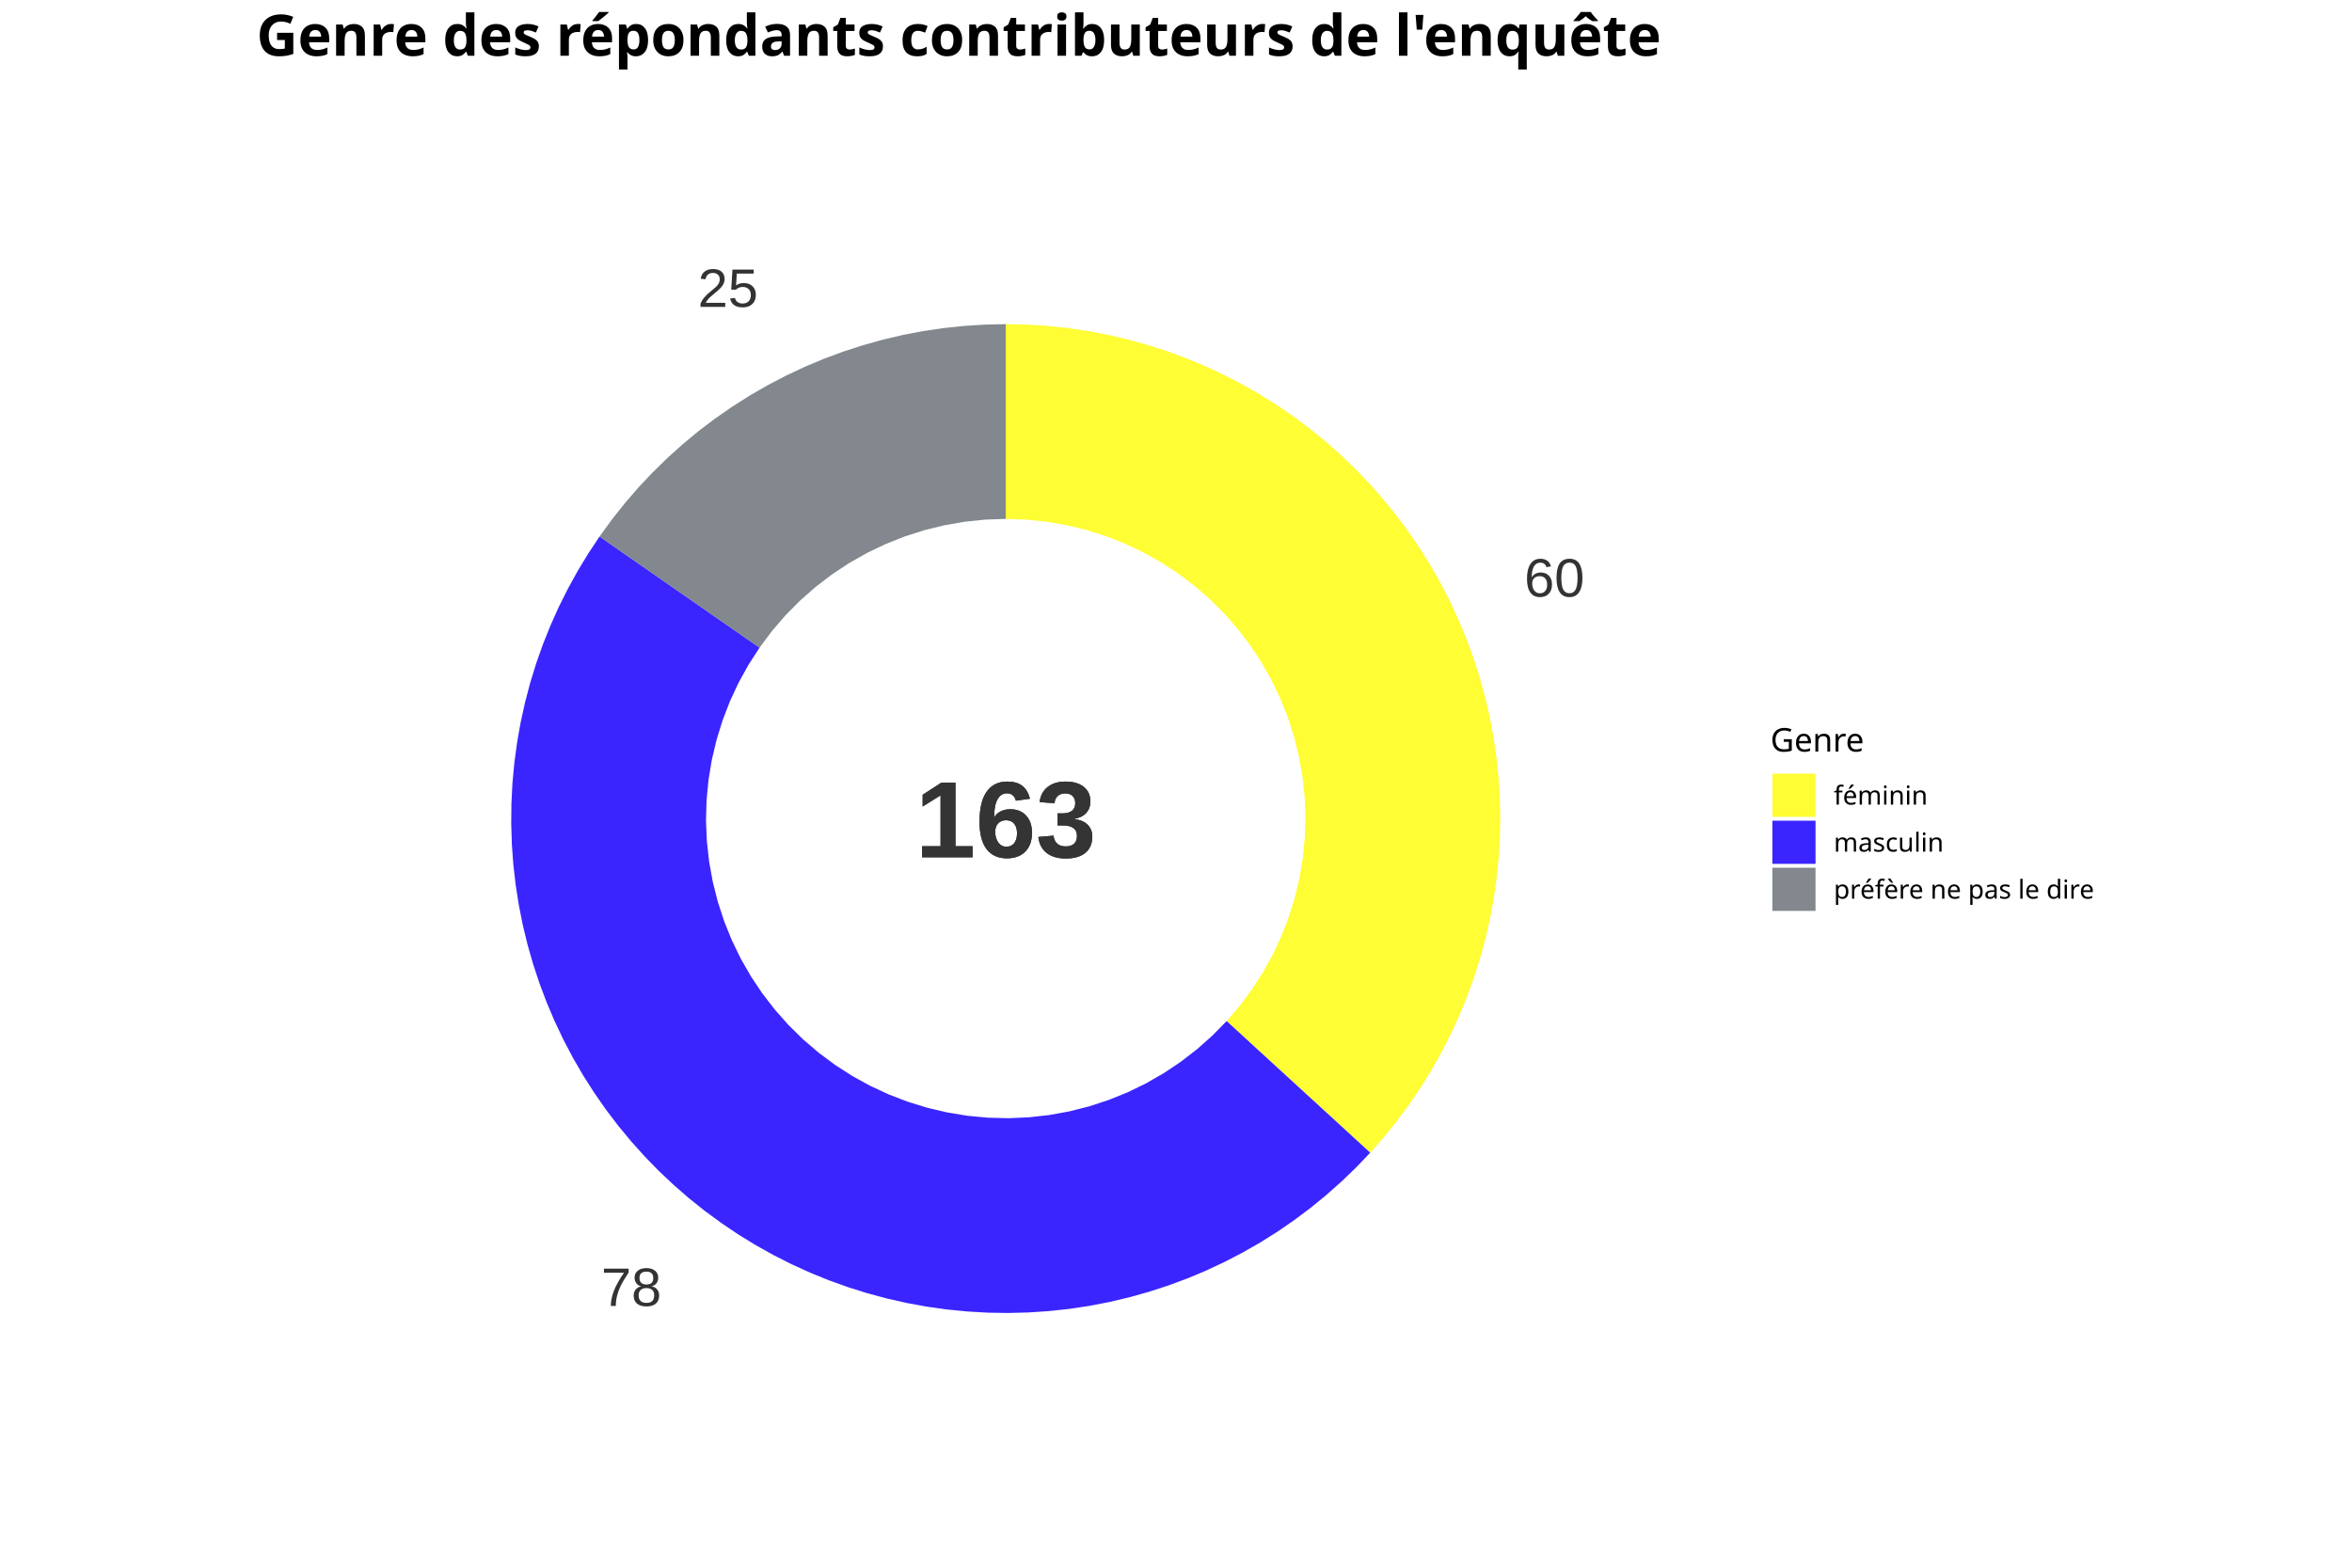
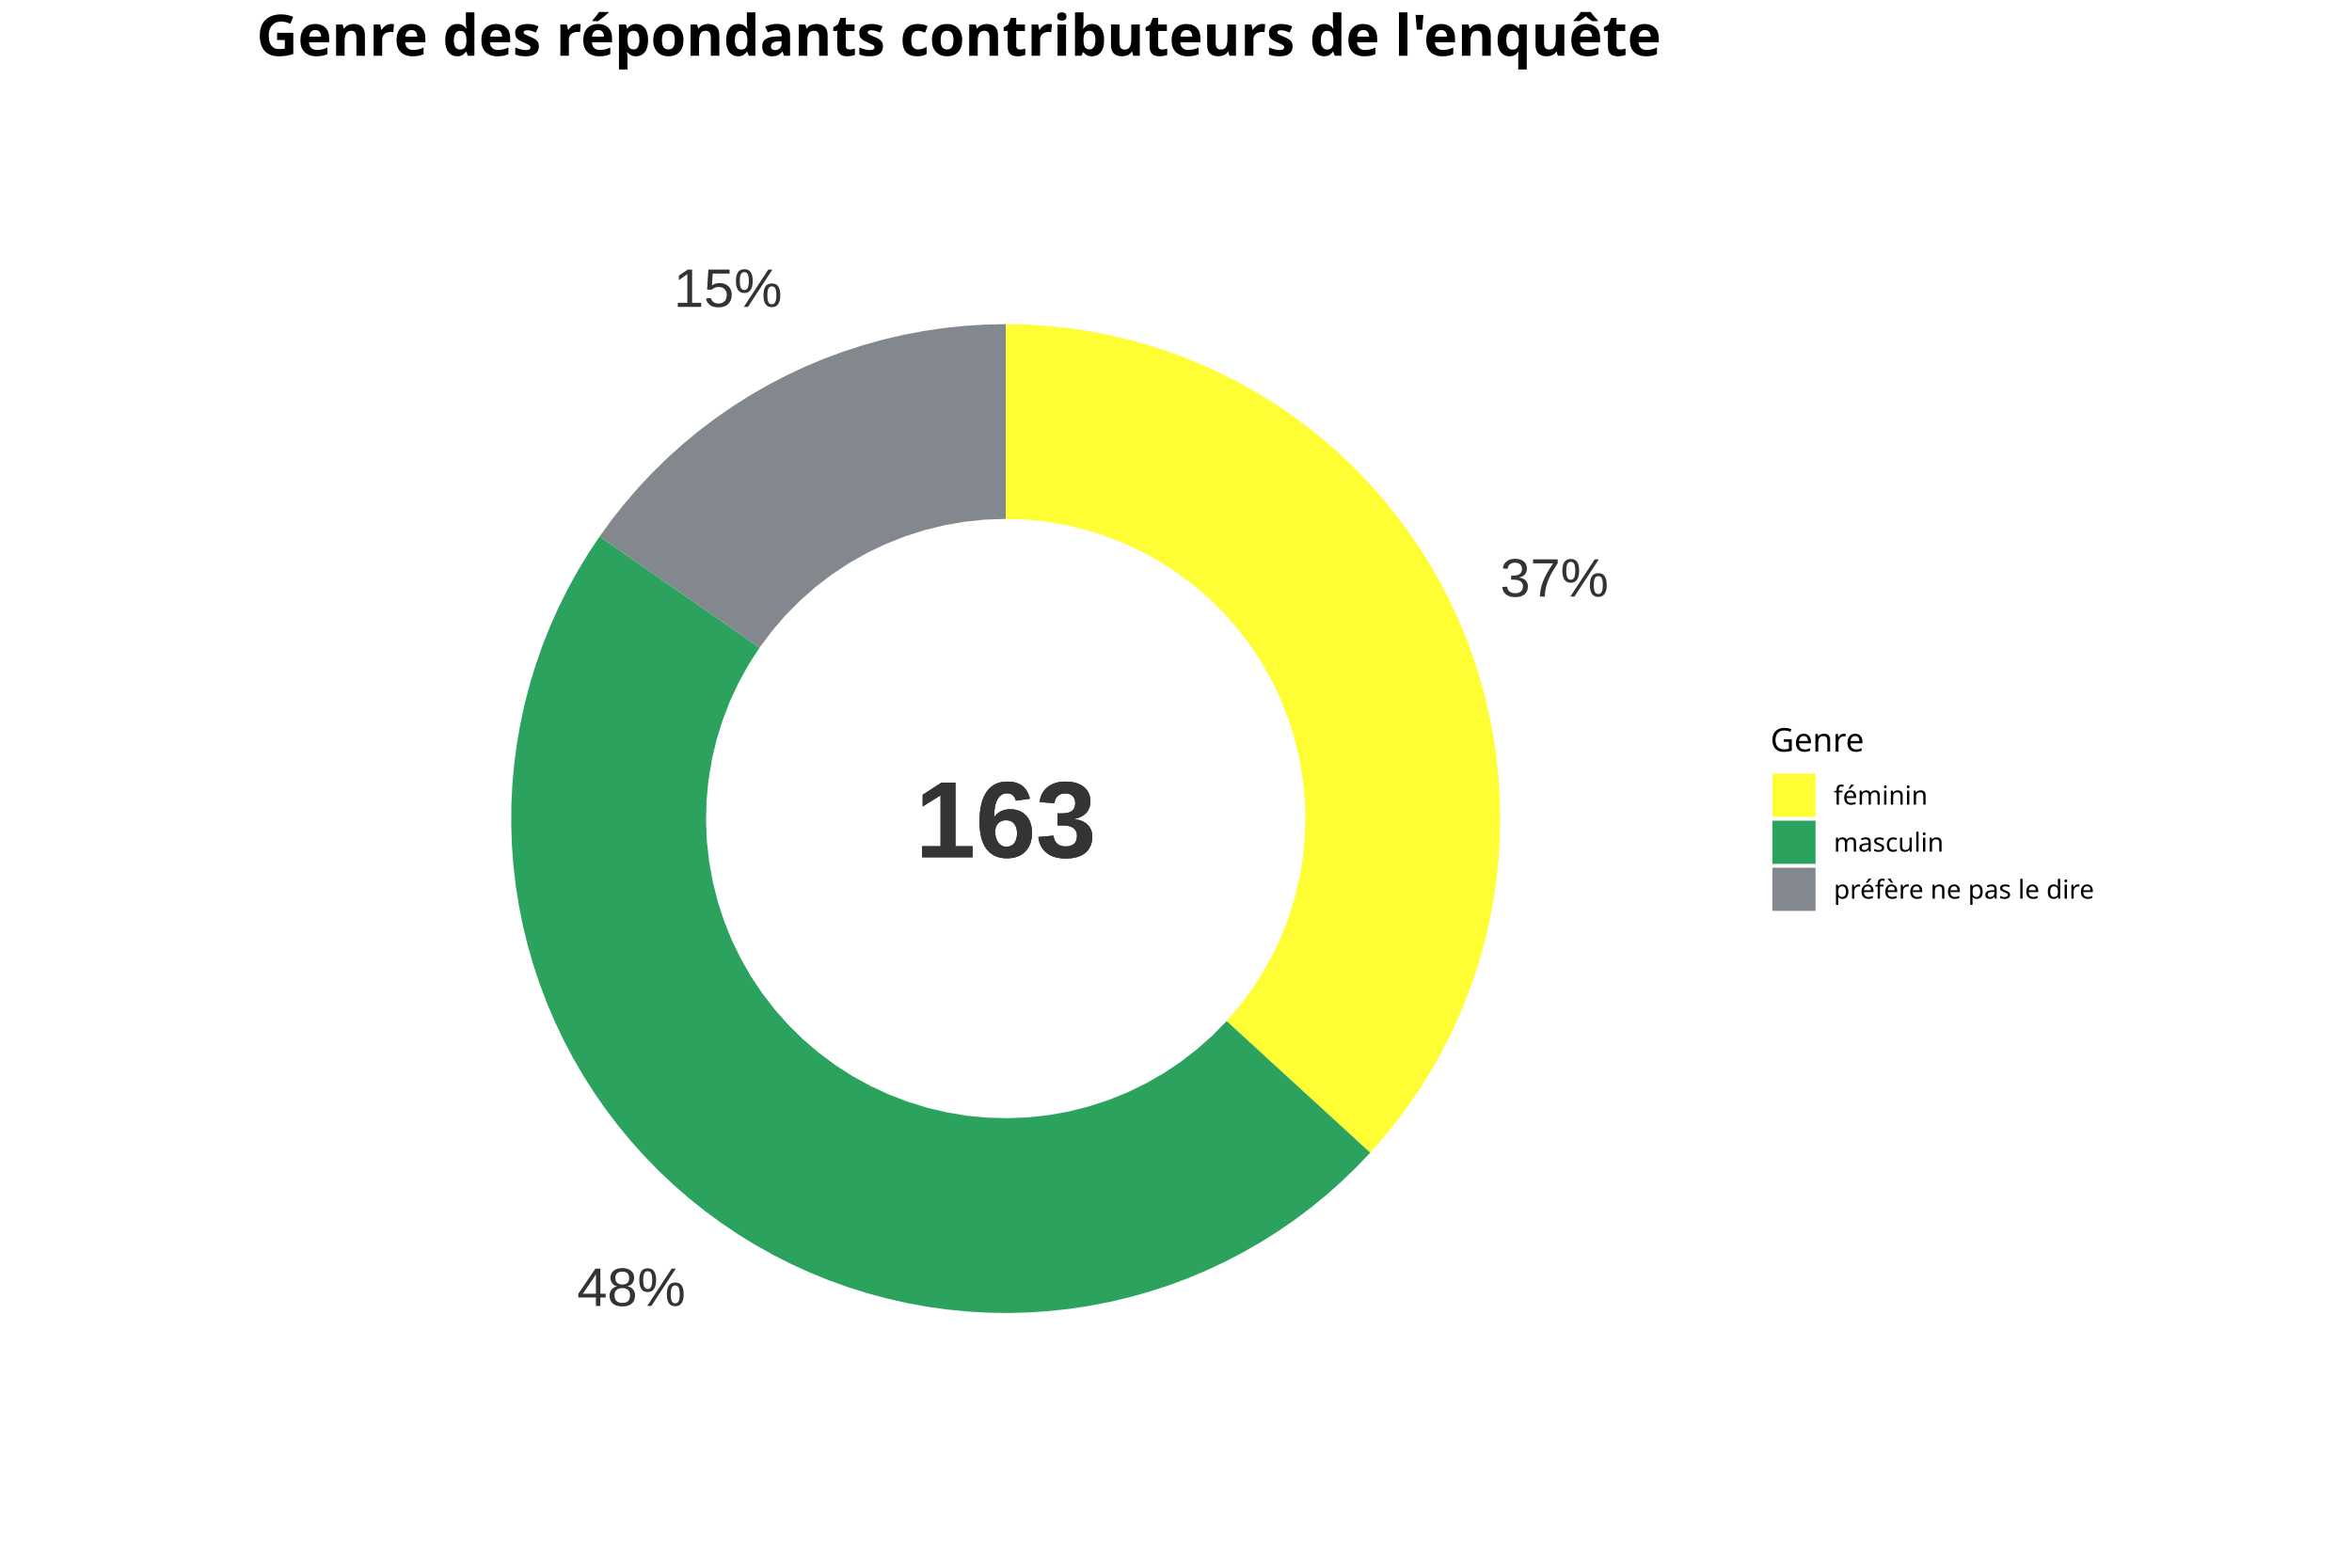
<svg xmlns="http://www.w3.org/2000/svg" class="svglite" width="864.00pt" height="576.00pt" viewBox="0 0 864.00 576.00">
  <defs>
    <style type="text/css">
    .svglite line, .svglite polyline, .svglite polygon, .svglite path, .svglite rect, .svglite circle {
      fill: none;
      stroke: #000000;
      stroke-linecap: round;
      stroke-linejoin: round;
      stroke-miterlimit: 10.00;
    }
    .svglite text {
      white-space: pre;
    }
  </style>
  </defs>
  <rect width="100%" height="100%" style="stroke: none; fill: none;" />
  <defs>
    <clipPath id="cpMC4wMHw4NjQuMDB8MC4wMHw1NzYuMDA=">
      <rect x="0.00" y="0.00" width="864.00" height="576.00" />
    </clipPath>
  </defs>
  <g clip-path="url(#cpMC4wMHw4NjQuMDB8MC4wMHw1NzYuMDA=)">
</g>
  <defs>
    <clipPath id="cpOTQuMjF8NjQ0LjY5fDI1LjUyfDU3Ni4wMA==">
      <rect x="94.21" y="25.52" width="550.48" height="550.48" />
    </clipPath>
  </defs>
  <g clip-path="url(#cpOTQuMjF8NjQ0LjY5fDI1LjUyfDU3Ni4wMA==)">
    <polygon points="450.60,375.16 456.46,380.53 462.32,385.91 468.18,391.28 474.04,396.65 479.90,402.03 485.77,407.40 491.63,412.77 497.49,418.15 503.35,423.52 508.30,417.89 513.02,412.06 517.49,406.03 521.71,399.83 525.67,393.46 529.37,386.93 532.79,380.25 535.93,373.44 538.79,366.50 541.36,359.46 543.64,352.31 545.62,345.07 547.30,337.76 548.67,330.39 549.75,322.96 550.51,315.50 550.96,308.01 551.11,300.51 550.94,293.01 550.47,285.52 549.68,278.06 548.59,270.64 547.20,263.27 545.50,255.96 543.50,248.73 541.20,241.59 538.61,234.55 535.73,227.62 532.57,220.81 529.13,214.15 525.42,207.63 521.44,201.27 517.20,195.08 512.71,189.07 507.98,183.25 503.01,177.63 497.81,172.22 492.40,167.03 486.77,162.06 480.94,157.34 474.93,152.86 468.73,148.63 462.36,144.66 455.84,140.96 449.17,137.53 442.36,134.37 435.43,131.50 428.38,128.92 421.24,126.64 414.00,124.65 406.69,122.96 399.32,121.57 391.90,120.49 384.44,119.72 376.95,119.25 369.45,119.10 369.45,127.05 369.45,135.00 369.45,142.95 369.45,150.90 369.45,158.86 369.45,166.81 369.45,174.76 369.45,182.71 369.45,190.66 376.93,190.92 384.38,191.68 391.76,192.95 399.04,194.71 406.18,196.97 413.15,199.71 419.91,202.91 426.45,206.57 432.72,210.66 438.70,215.17 444.35,220.07 449.67,225.35 454.61,230.98 459.15,236.93 463.28,243.17 466.98,249.68 470.23,256.43 473.01,263.38 475.31,270.51 477.12,277.77 478.43,285.15 479.24,292.59 479.54,300.07 479.33,307.56 478.62,315.01 477.40,322.40 475.68,329.69 473.46,336.84 470.77,343.83 467.61,350.61 463.99,357.17 459.94,363.47 455.47,369.47 450.60,375.16 " style="stroke-width: 1.07; stroke: none; fill: #FFFD33;" />
-     <polygon points="279.03,237.95 272.50,233.41 265.96,228.88 259.43,224.34 252.90,219.80 246.37,215.27 239.84,210.73 233.31,206.19 226.78,201.66 220.25,197.12 216.11,203.35 212.23,209.75 208.62,216.30 205.27,222.99 202.21,229.82 199.43,236.77 196.94,243.82 194.74,250.97 192.84,258.21 191.24,265.52 189.94,272.88 188.94,280.30 188.25,287.75 187.87,295.22 187.80,302.70 188.03,310.18 188.57,317.64 189.42,325.07 190.58,332.47 192.03,339.80 193.79,347.08 195.85,354.27 198.20,361.37 200.84,368.37 203.77,375.26 206.98,382.02 210.46,388.64 214.21,395.11 218.23,401.42 222.50,407.56 227.02,413.52 231.79,419.29 236.79,424.86 242.01,430.22 247.45,435.35 253.09,440.26 258.94,444.94 264.97,449.36 271.17,453.54 277.55,457.46 284.08,461.11 290.75,464.49 297.56,467.59 304.49,470.41 311.53,472.94 318.67,475.18 325.90,477.12 333.19,478.76 340.55,480.11 347.96,481.14 355.41,481.87 362.88,482.30 370.36,482.42 377.84,482.22 385.30,481.72 392.74,480.92 400.14,479.81 407.49,478.39 414.77,476.67 421.97,474.66 429.09,472.35 436.10,469.75 443.01,466.86 449.78,463.69 456.42,460.24 462.92,456.53 469.25,452.55 475.42,448.31 481.40,443.82 487.20,439.09 492.79,434.12 498.18,428.93 503.35,423.52 497.49,418.15 491.63,412.77 485.77,407.40 479.90,402.03 474.04,396.65 468.18,391.28 462.32,385.91 456.46,380.53 450.60,375.16 445.33,380.53 439.71,385.52 433.75,390.12 427.50,394.30 420.98,398.05 414.22,401.34 407.24,404.16 400.10,406.50 392.80,408.35 385.40,409.69 377.93,410.53 370.41,410.85 362.89,410.66 355.40,409.96 347.98,408.74 340.66,407.02 333.47,404.81 326.45,402.11 319.63,398.94 313.04,395.31 306.72,391.24 300.69,386.74 294.97,381.85 289.61,376.57 284.62,370.94 280.03,364.99 275.85,358.73 272.11,352.21 268.83,345.44 266.01,338.46 263.68,331.31 261.84,324.02 260.50,316.62 259.67,309.14 259.35,301.63 259.55,294.11 260.26,286.62 261.48,279.20 263.21,271.88 265.43,264.69 268.13,257.67 271.31,250.85 274.95,244.27 279.03,237.95 " style="stroke-width: 1.07; stroke: none; fill: #3A25FF;" />
+     <polygon points="279.03,237.95 272.50,233.41 265.96,228.88 259.43,224.34 252.90,219.80 246.37,215.27 239.84,210.73 233.31,206.19 226.78,201.66 220.25,197.12 216.11,203.35 212.23,209.75 208.62,216.30 205.27,222.99 202.21,229.82 199.43,236.77 196.94,243.82 194.74,250.97 192.84,258.21 191.24,265.52 189.94,272.88 188.94,280.30 188.25,287.75 187.87,295.22 187.80,302.70 188.03,310.18 188.57,317.64 189.42,325.07 190.58,332.47 192.03,339.80 193.79,347.08 195.85,354.27 198.20,361.37 200.84,368.37 203.77,375.26 206.98,382.02 210.46,388.64 214.21,395.11 218.23,401.42 222.50,407.56 227.02,413.52 231.79,419.29 236.79,424.86 242.01,430.22 247.45,435.35 253.09,440.26 258.94,444.94 264.97,449.36 271.17,453.54 277.55,457.46 284.08,461.11 290.75,464.49 297.56,467.59 304.49,470.41 311.53,472.94 318.67,475.18 325.90,477.12 333.19,478.76 340.55,480.11 347.96,481.14 355.41,481.87 362.88,482.30 370.36,482.42 377.84,482.22 385.30,481.72 392.74,480.92 400.14,479.81 407.49,478.39 414.77,476.67 421.97,474.66 429.09,472.35 436.10,469.75 443.01,466.86 449.78,463.69 456.42,460.24 462.92,456.53 469.25,452.55 475.42,448.31 481.40,443.82 487.20,439.09 492.79,434.12 498.18,428.93 503.35,423.52 497.49,418.15 491.63,412.77 485.77,407.40 479.90,402.03 474.04,396.65 468.18,391.28 462.32,385.91 456.46,380.53 450.60,375.16 445.33,380.53 439.71,385.52 433.75,390.12 427.50,394.30 420.98,398.05 414.22,401.34 407.24,404.16 400.10,406.50 392.80,408.35 385.40,409.69 377.93,410.53 370.41,410.85 362.89,410.66 355.40,409.96 347.98,408.74 340.66,407.02 333.47,404.81 326.45,402.11 319.63,398.94 313.04,395.31 306.72,391.24 300.69,386.74 294.97,381.85 289.61,376.57 284.62,370.94 280.03,364.99 275.85,358.73 272.11,352.21 268.83,345.44 266.01,338.46 263.68,331.31 261.84,324.02 260.50,316.62 259.67,309.14 259.35,301.63 259.55,294.11 260.26,286.62 261.48,279.20 263.21,271.88 265.43,264.69 268.13,257.67 271.31,250.85 274.95,244.27 279.03,237.95 " style="stroke-width: 1.07; stroke: none; fill: #2CA25F;" />
    <polygon points="369.45,190.66 369.45,182.71 369.45,174.76 369.45,166.81 369.45,158.86 369.45,150.90 369.45,142.95 369.45,135.00 369.45,127.05 369.45,119.10 361.84,119.26 354.24,119.74 346.67,120.53 339.14,121.64 331.67,123.07 324.26,124.81 316.93,126.86 309.69,129.21 302.56,131.86 295.54,134.81 288.66,138.05 281.91,141.58 275.32,145.39 268.90,149.47 262.65,153.81 256.58,158.41 250.72,163.27 245.07,168.36 239.63,173.69 234.42,179.23 229.45,185.00 224.72,190.96 220.25,197.12 226.78,201.66 233.31,206.19 239.84,210.73 246.37,215.27 252.90,219.80 259.43,224.34 265.96,228.88 272.50,233.41 279.03,237.95 283.56,231.88 288.50,226.13 293.83,220.74 299.51,215.73 305.52,211.12 311.84,206.94 318.43,203.20 325.26,199.92 332.30,197.12 339.52,194.81 346.87,193.00 354.34,191.70 361.88,190.92 369.45,190.66 " style="stroke-width: 1.07; stroke: none; fill: #82888D;" />
-     <text x="571.00" y="219.21" text-anchor="middle" style="font-size: 19.92px;fill: #333333; font-family: &quot;Arial&quot;;" textLength="22.77px" lengthAdjust="spacingAndGlyphs">60</text>
-     <text x="231.92" y="479.83" text-anchor="middle" style="font-size: 19.92px;fill: #333333; font-family: &quot;Arial&quot;;" textLength="22.77px" lengthAdjust="spacingAndGlyphs">78</text>
-     <text x="267.41" y="112.75" text-anchor="middle" style="font-size: 19.92px;fill: #333333; font-family: &quot;Arial&quot;;" textLength="22.77px" lengthAdjust="spacingAndGlyphs">25</text>
+     <text x="571.00" y="219.21" text-anchor="middle" style="font-size: 19.92px;fill: #333333; font-family: &quot;Arial&quot;;" textLength="39.31px" lengthAdjust="spacingAndGlyphs">37%</text>
+     <text x="231.92" y="479.83" text-anchor="middle" style="font-size: 19.92px;fill: #333333; font-family: &quot;Arial&quot;;" textLength="39.31px" lengthAdjust="spacingAndGlyphs">48%</text>
+     <text x="267.41" y="112.75" text-anchor="middle" style="font-size: 19.92px;fill: #333333; font-family: &quot;Arial&quot;;" textLength="39.31px" lengthAdjust="spacingAndGlyphs">15%</text>
    <text x="369.45" y="314.98" text-anchor="middle" style="font-size: 39.83px; font-weight: bold;fill: #333333; fill-opacity: 0.80; font-family: &quot;Arial&quot;;" textLength="68.34px" lengthAdjust="spacingAndGlyphs">163</text>
    <text x="369.45" y="314.98" text-anchor="middle" style="font-size: 39.83px; font-weight: bold;fill: #333333; fill-opacity: 0.80; font-family: &quot;Arial&quot;;" textLength="68.34px" lengthAdjust="spacingAndGlyphs">163</text>
    <text x="369.45" y="314.98" text-anchor="middle" style="font-size: 39.83px; font-weight: bold;fill: #333333; fill-opacity: 0.80; font-family: &quot;Arial&quot;;" textLength="68.34px" lengthAdjust="spacingAndGlyphs">163</text>
  </g>
  <g clip-path="url(#cpMC4wMHw4NjQuMDB8MC4wMHw1NzYuMDA=)">
    <text x="650.36" y="276.13" style="font-size: 12.00px; font-family: &quot;Noto Sans&quot;;" textLength="34.64px" lengthAdjust="spacingAndGlyphs">Genre</text>
    <rect x="651.07" y="284.26" width="15.86" height="15.86" style="stroke-width: 1.07; stroke: none; stroke-linecap: square; stroke-linejoin: miter; fill: #FFFD33;" />
-     <rect x="651.07" y="301.54" width="15.86" height="15.86" style="stroke-width: 1.07; stroke: none; stroke-linecap: square; stroke-linejoin: miter; fill: #3A25FF;" />
+     <rect x="651.07" y="301.54" width="15.86" height="15.86" style="stroke-width: 1.07; stroke: none; stroke-linecap: square; stroke-linejoin: miter; fill: #2CA25F;" />
    <rect x="651.07" y="318.82" width="15.86" height="15.86" style="stroke-width: 1.07; stroke: none; stroke-linecap: square; stroke-linejoin: miter; fill: #82888D;" />
    <text x="673.62" y="295.62" style="font-size: 9.60px; font-family: &quot;Noto Sans&quot;;" textLength="34.49px" lengthAdjust="spacingAndGlyphs">féminin</text>
    <text x="673.62" y="312.90" style="font-size: 9.60px; font-family: &quot;Noto Sans&quot;;" textLength="40.36px" lengthAdjust="spacingAndGlyphs">masculin</text>
    <text x="673.62" y="330.18" style="font-size: 9.60px; font-family: &quot;Noto Sans&quot;;" textLength="96.18px" lengthAdjust="spacingAndGlyphs">préfère ne pas le dire</text>
    <text x="94.21" y="20.48" style="font-size: 21.00px; font-weight: bold; font-family: &quot;Noto Sans&quot;;" textLength="518.10px" lengthAdjust="spacingAndGlyphs">Genre des répondants contributeurs de l'enquête</text>
  </g>
</svg>
